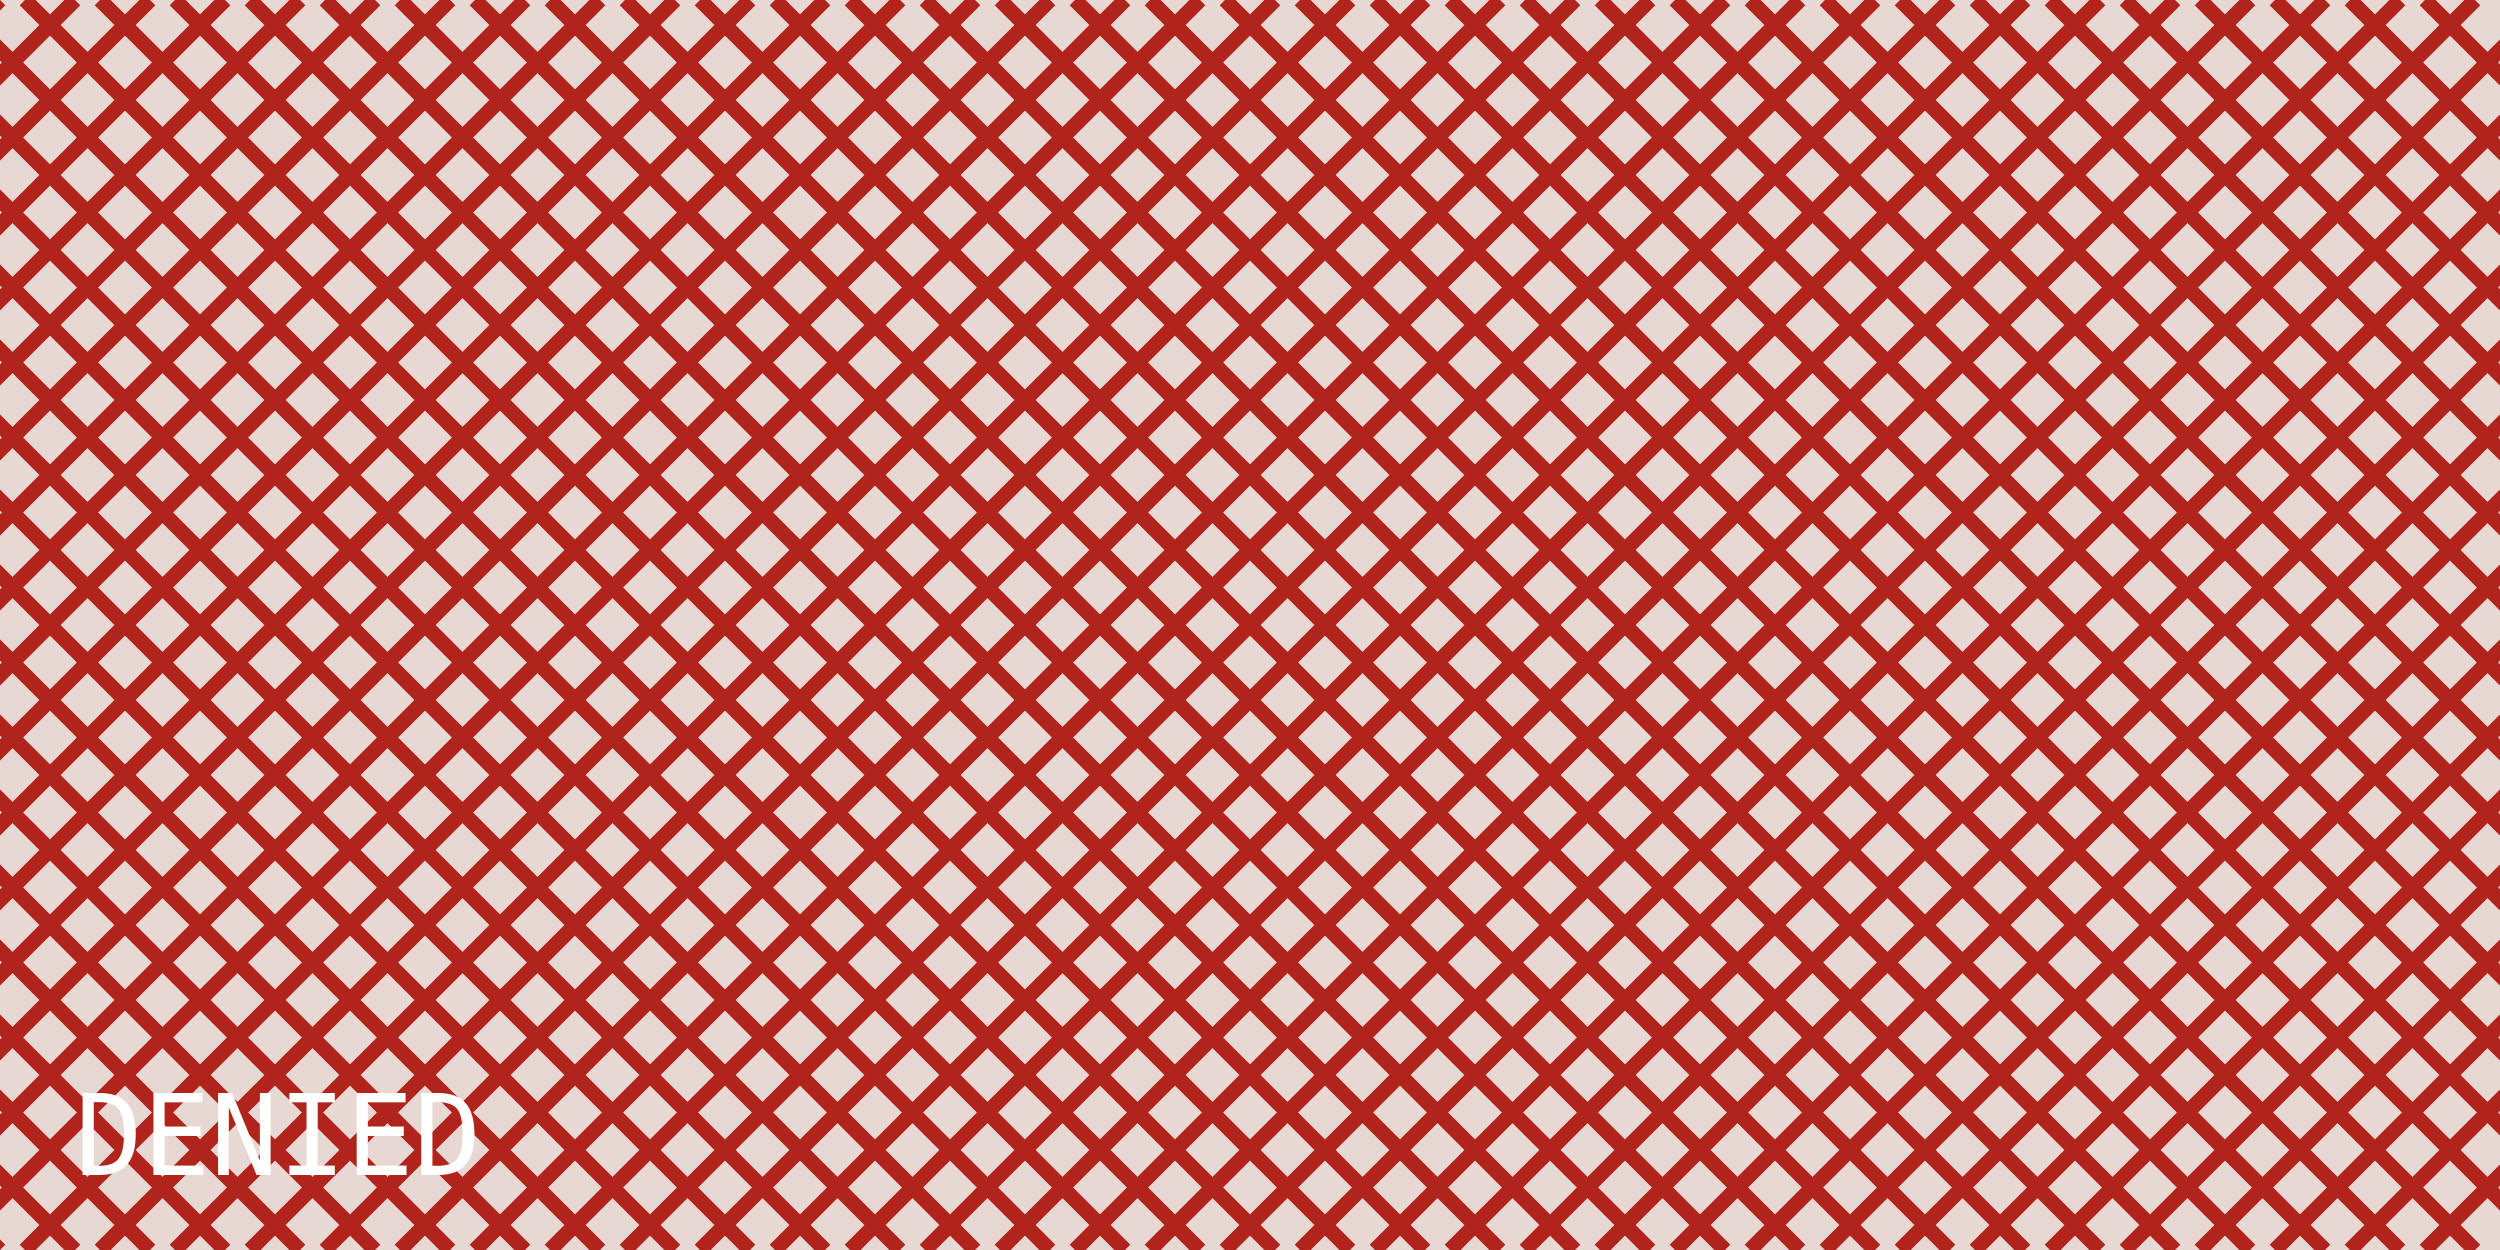
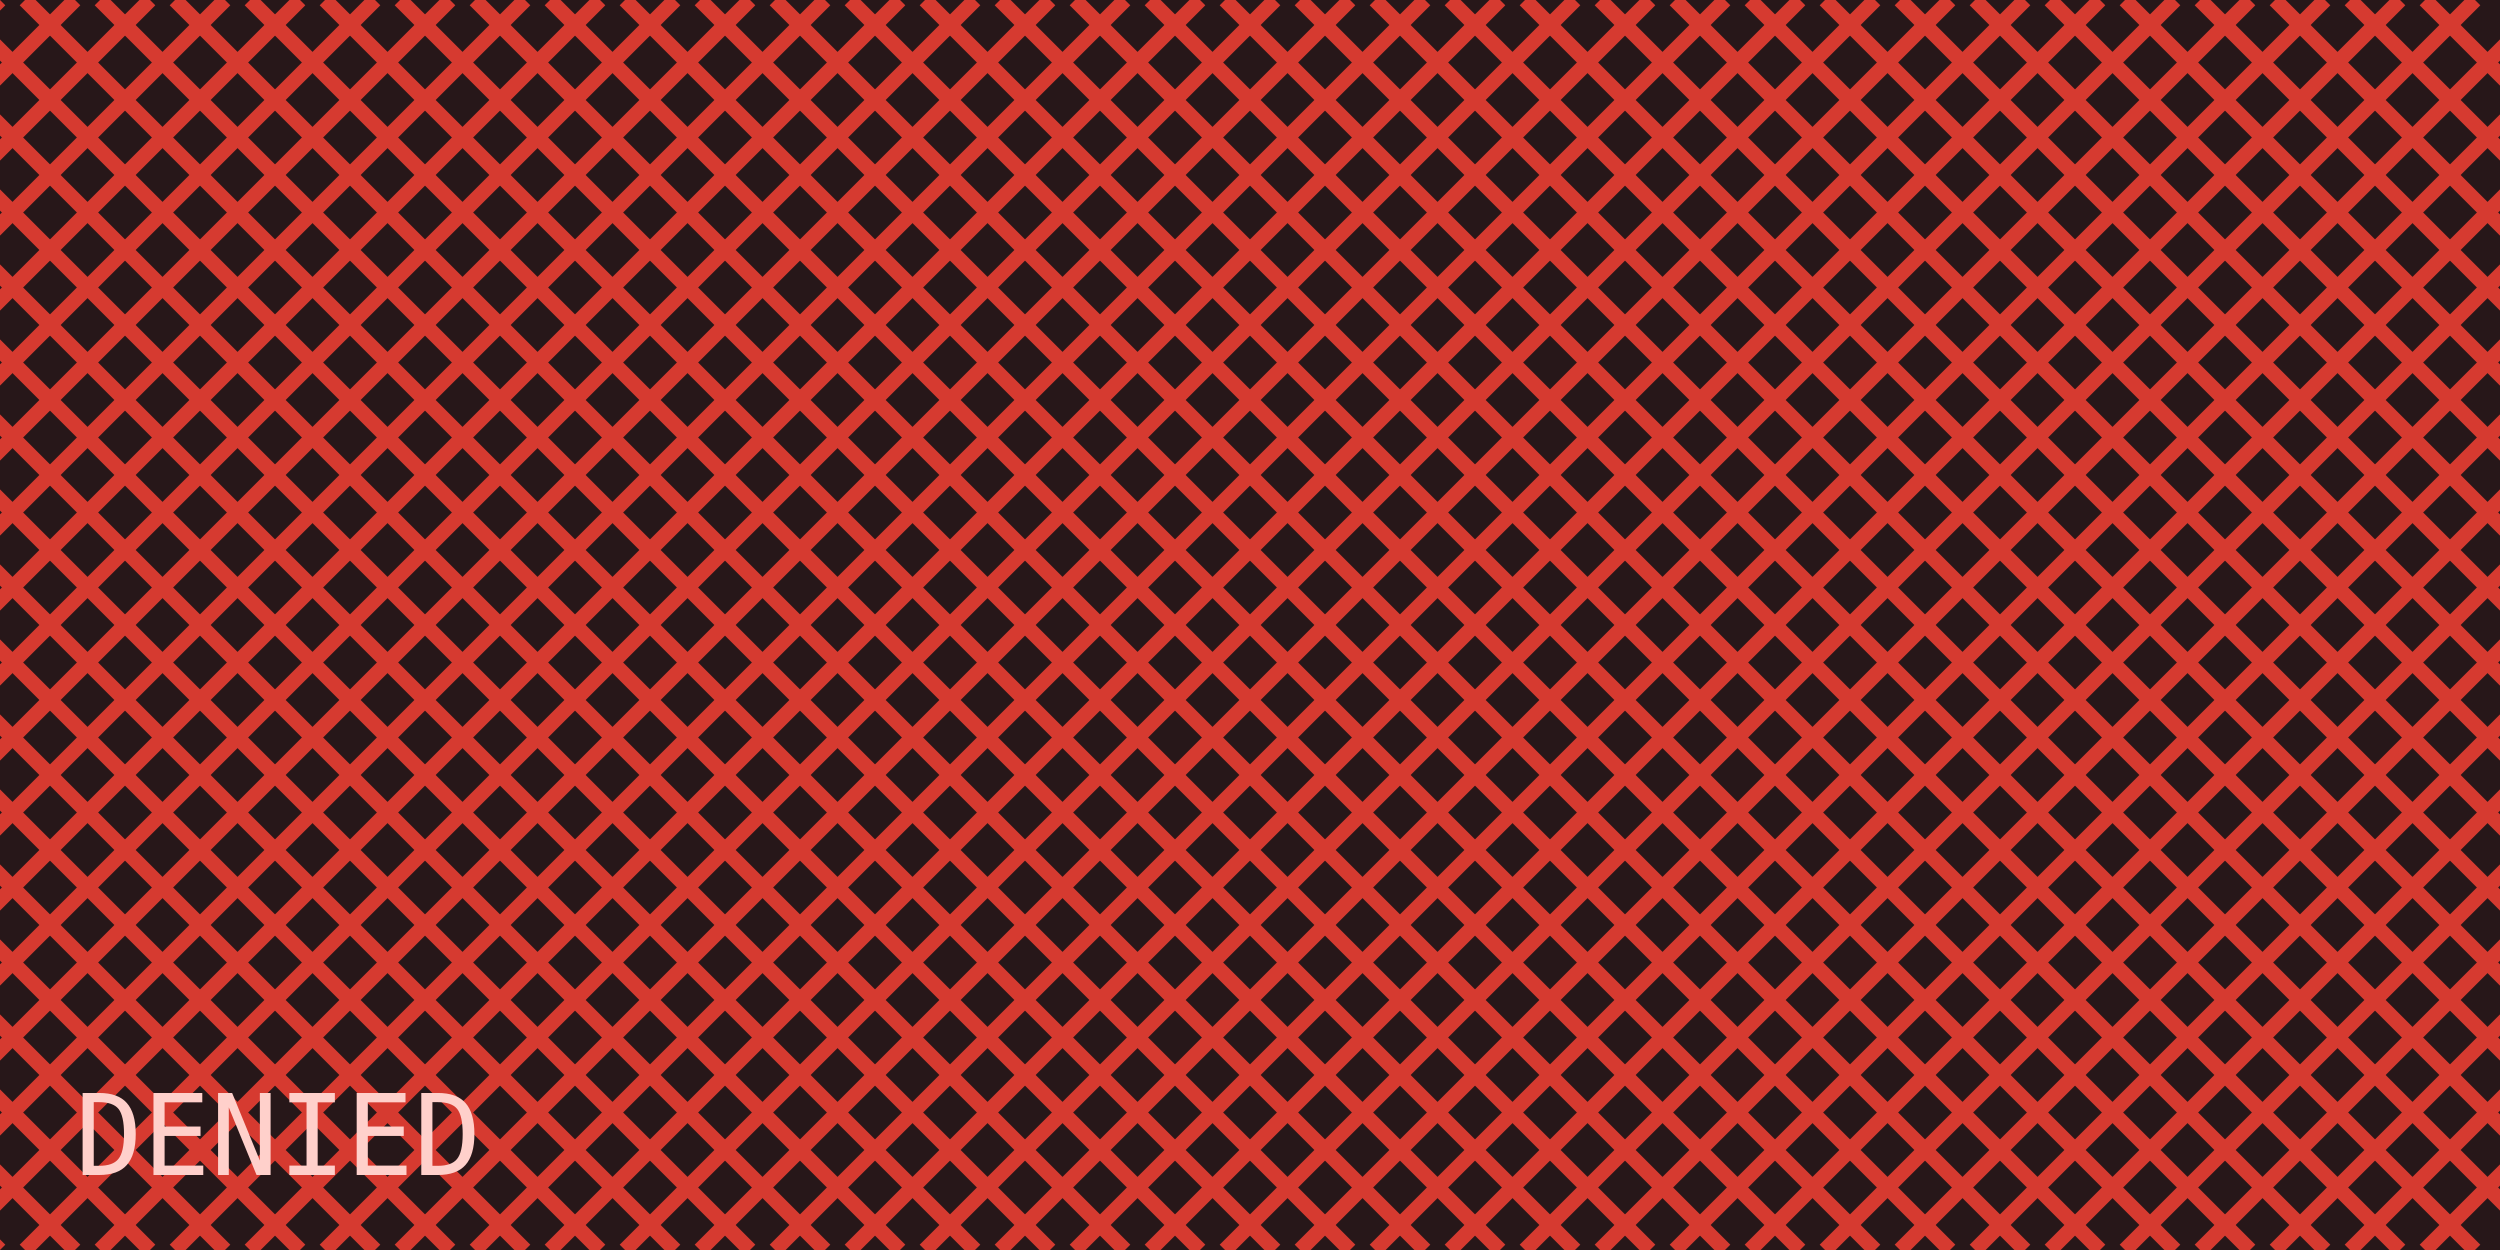
<svg xmlns="http://www.w3.org/2000/svg" width="200" height="100" viewBox="0 0 200 100">
-   <rect width="200" height="100" fill="#eef0ec" />
-   <rect width="200" height="100" fill="#b1241c" fill-opacity="0.12" />
-   <g stroke="#b1241c" stroke-width="1.2">
+   <rect width="200" height="100" fill="#11151a" />
+   <rect width="200" height="100" fill="#b1241c" fill-opacity="0.14" />
+   <g stroke="#d63a30" stroke-width="1.2">
    <line x1="-100" y1="100" x2="0" y2="0" />
    <line x1="-94" y1="100" x2="6" y2="0" />
    <line x1="-88" y1="100" x2="12" y2="0" />
    <line x1="-82" y1="100" x2="18" y2="0" />
    <line x1="-76" y1="100" x2="24" y2="0" />
    <line x1="-70" y1="100" x2="30" y2="0" />
    <line x1="-64" y1="100" x2="36" y2="0" />
    <line x1="-58" y1="100" x2="42" y2="0" />
    <line x1="-52" y1="100" x2="48" y2="0" />
    <line x1="-46" y1="100" x2="54" y2="0" />
    <line x1="-40" y1="100" x2="60" y2="0" />
    <line x1="-34" y1="100" x2="66" y2="0" />
    <line x1="-28" y1="100" x2="72" y2="0" />
    <line x1="-22" y1="100" x2="78" y2="0" />
    <line x1="-16" y1="100" x2="84" y2="0" />
    <line x1="-10" y1="100" x2="90" y2="0" />
    <line x1="-4" y1="100" x2="96" y2="0" />
    <line x1="2" y1="100" x2="102" y2="0" />
    <line x1="8" y1="100" x2="108" y2="0" />
    <line x1="14" y1="100" x2="114" y2="0" />
    <line x1="20" y1="100" x2="120" y2="0" />
    <line x1="26" y1="100" x2="126" y2="0" />
    <line x1="32" y1="100" x2="132" y2="0" />
    <line x1="38" y1="100" x2="138" y2="0" />
    <line x1="44" y1="100" x2="144" y2="0" />
    <line x1="50" y1="100" x2="150" y2="0" />
    <line x1="56" y1="100" x2="156" y2="0" />
    <line x1="62" y1="100" x2="162" y2="0" />
    <line x1="68" y1="100" x2="168" y2="0" />
    <line x1="74" y1="100" x2="174" y2="0" />
    <line x1="80" y1="100" x2="180" y2="0" />
    <line x1="86" y1="100" x2="186" y2="0" />
    <line x1="92" y1="100" x2="192" y2="0" />
    <line x1="98" y1="100" x2="198" y2="0" />
    <line x1="104" y1="100" x2="204" y2="0" />
    <line x1="110" y1="100" x2="210" y2="0" />
    <line x1="116" y1="100" x2="216" y2="0" />
    <line x1="122" y1="100" x2="222" y2="0" />
    <line x1="128" y1="100" x2="228" y2="0" />
    <line x1="134" y1="100" x2="234" y2="0" />
    <line x1="140" y1="100" x2="240" y2="0" />
    <line x1="146" y1="100" x2="246" y2="0" />
    <line x1="152" y1="100" x2="252" y2="0" />
    <line x1="158" y1="100" x2="258" y2="0" />
    <line x1="164" y1="100" x2="264" y2="0" />
    <line x1="170" y1="100" x2="270" y2="0" />
    <line x1="176" y1="100" x2="276" y2="0" />
    <line x1="182" y1="100" x2="282" y2="0" />
    <line x1="188" y1="100" x2="288" y2="0" />
    <line x1="194" y1="100" x2="294" y2="0" />
    <line x1="-100" y1="0" x2="0" y2="100" />
    <line x1="-94" y1="0" x2="6" y2="100" />
    <line x1="-88" y1="0" x2="12" y2="100" />
    <line x1="-82" y1="0" x2="18" y2="100" />
    <line x1="-76" y1="0" x2="24" y2="100" />
    <line x1="-70" y1="0" x2="30" y2="100" />
    <line x1="-64" y1="0" x2="36" y2="100" />
    <line x1="-58" y1="0" x2="42" y2="100" />
    <line x1="-52" y1="0" x2="48" y2="100" />
    <line x1="-46" y1="0" x2="54" y2="100" />
    <line x1="-40" y1="0" x2="60" y2="100" />
    <line x1="-34" y1="0" x2="66" y2="100" />
    <line x1="-28" y1="0" x2="72" y2="100" />
    <line x1="-22" y1="0" x2="78" y2="100" />
    <line x1="-16" y1="0" x2="84" y2="100" />
    <line x1="-10" y1="0" x2="90" y2="100" />
    <line x1="-4" y1="0" x2="96" y2="100" />
    <line x1="2" y1="0" x2="102" y2="100" />
    <line x1="8" y1="0" x2="108" y2="100" />
    <line x1="14" y1="0" x2="114" y2="100" />
    <line x1="20" y1="0" x2="120" y2="100" />
    <line x1="26" y1="0" x2="126" y2="100" />
    <line x1="32" y1="0" x2="132" y2="100" />
    <line x1="38" y1="0" x2="138" y2="100" />
    <line x1="44" y1="0" x2="144" y2="100" />
    <line x1="50" y1="0" x2="150" y2="100" />
    <line x1="56" y1="0" x2="156" y2="100" />
    <line x1="62" y1="0" x2="162" y2="100" />
    <line x1="68" y1="0" x2="168" y2="100" />
    <line x1="74" y1="0" x2="174" y2="100" />
    <line x1="80" y1="0" x2="180" y2="100" />
    <line x1="86" y1="0" x2="186" y2="100" />
    <line x1="92" y1="0" x2="192" y2="100" />
    <line x1="98" y1="0" x2="198" y2="100" />
    <line x1="104" y1="0" x2="204" y2="100" />
    <line x1="110" y1="0" x2="210" y2="100" />
    <line x1="116" y1="0" x2="216" y2="100" />
    <line x1="122" y1="0" x2="222" y2="100" />
    <line x1="128" y1="0" x2="228" y2="100" />
    <line x1="134" y1="0" x2="234" y2="100" />
    <line x1="140" y1="0" x2="240" y2="100" />
    <line x1="146" y1="0" x2="246" y2="100" />
    <line x1="152" y1="0" x2="252" y2="100" />
    <line x1="158" y1="0" x2="258" y2="100" />
    <line x1="164" y1="0" x2="264" y2="100" />
    <line x1="170" y1="0" x2="270" y2="100" />
    <line x1="176" y1="0" x2="276" y2="100" />
    <line x1="182" y1="0" x2="282" y2="100" />
    <line x1="188" y1="0" x2="288" y2="100" />
    <line x1="194" y1="0" x2="294" y2="100" />
  </g>
-   <text x="6" y="94" font-family="monospace" font-size="9" fill="#fff">DENIED</text>
+   <text x="6" y="94" font-family="ui-monospace,Menlo,monospace" font-size="9" fill="#ffd0cb">DENIED</text>
</svg>
